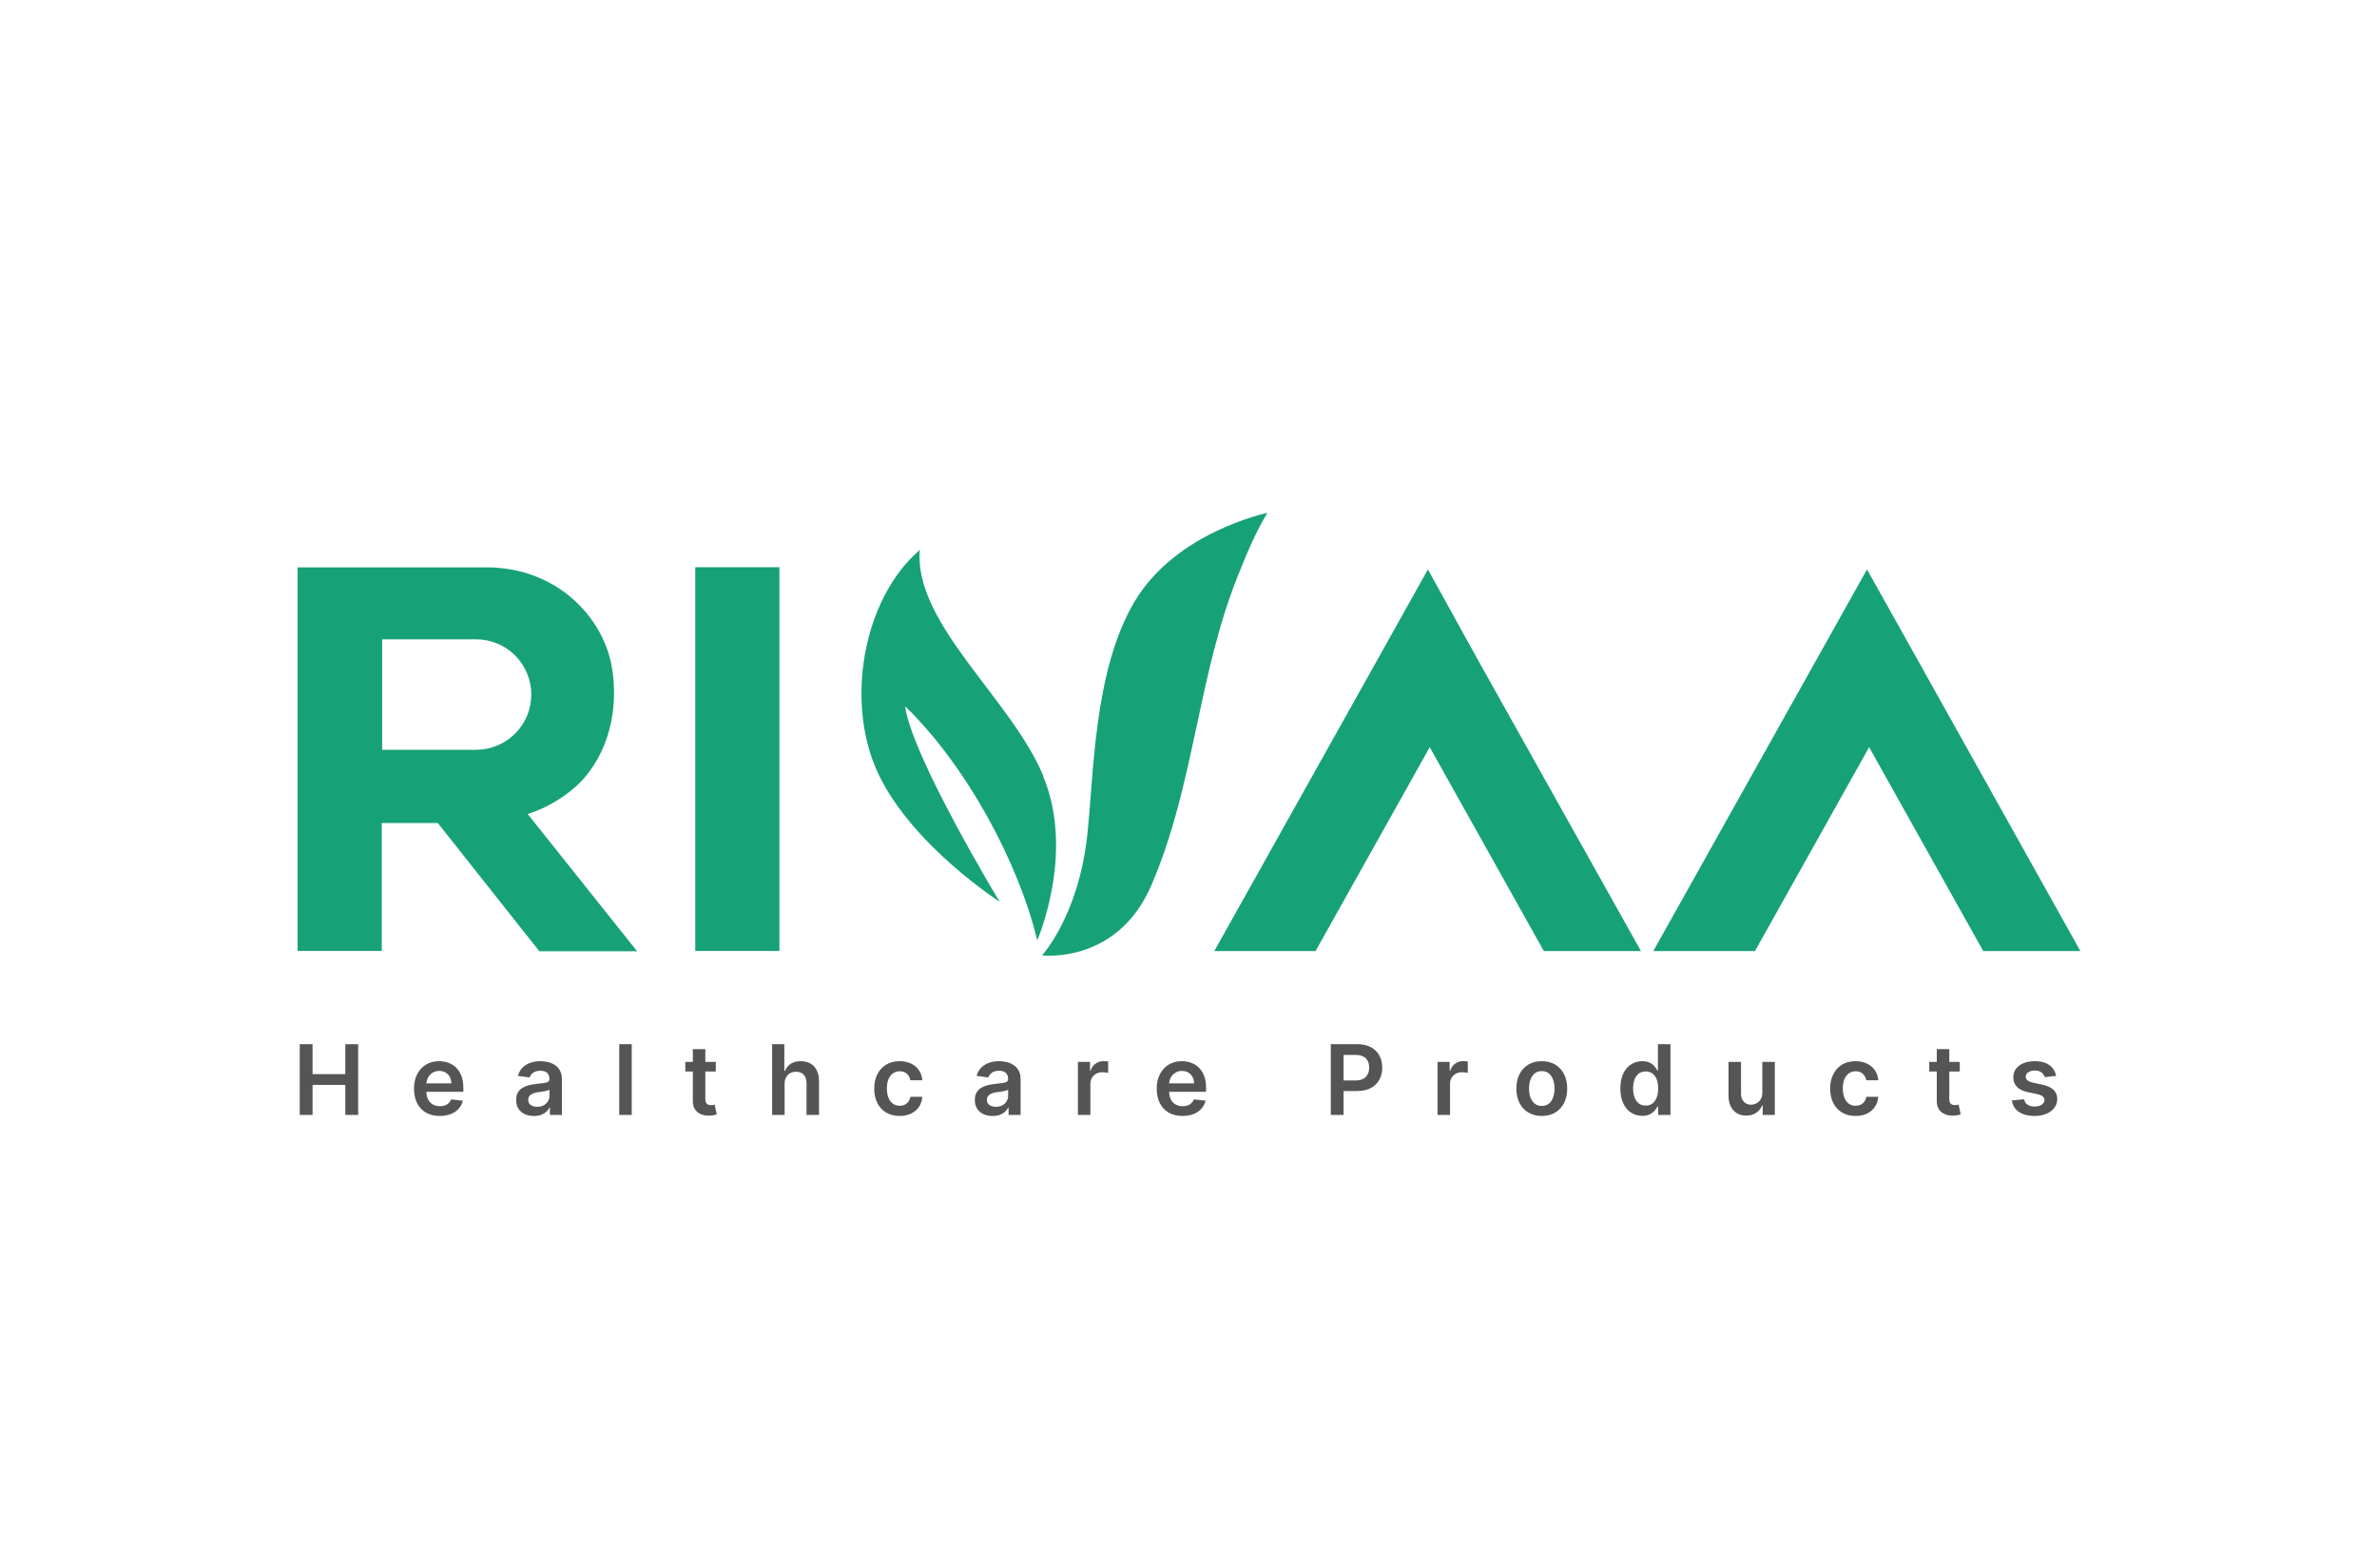
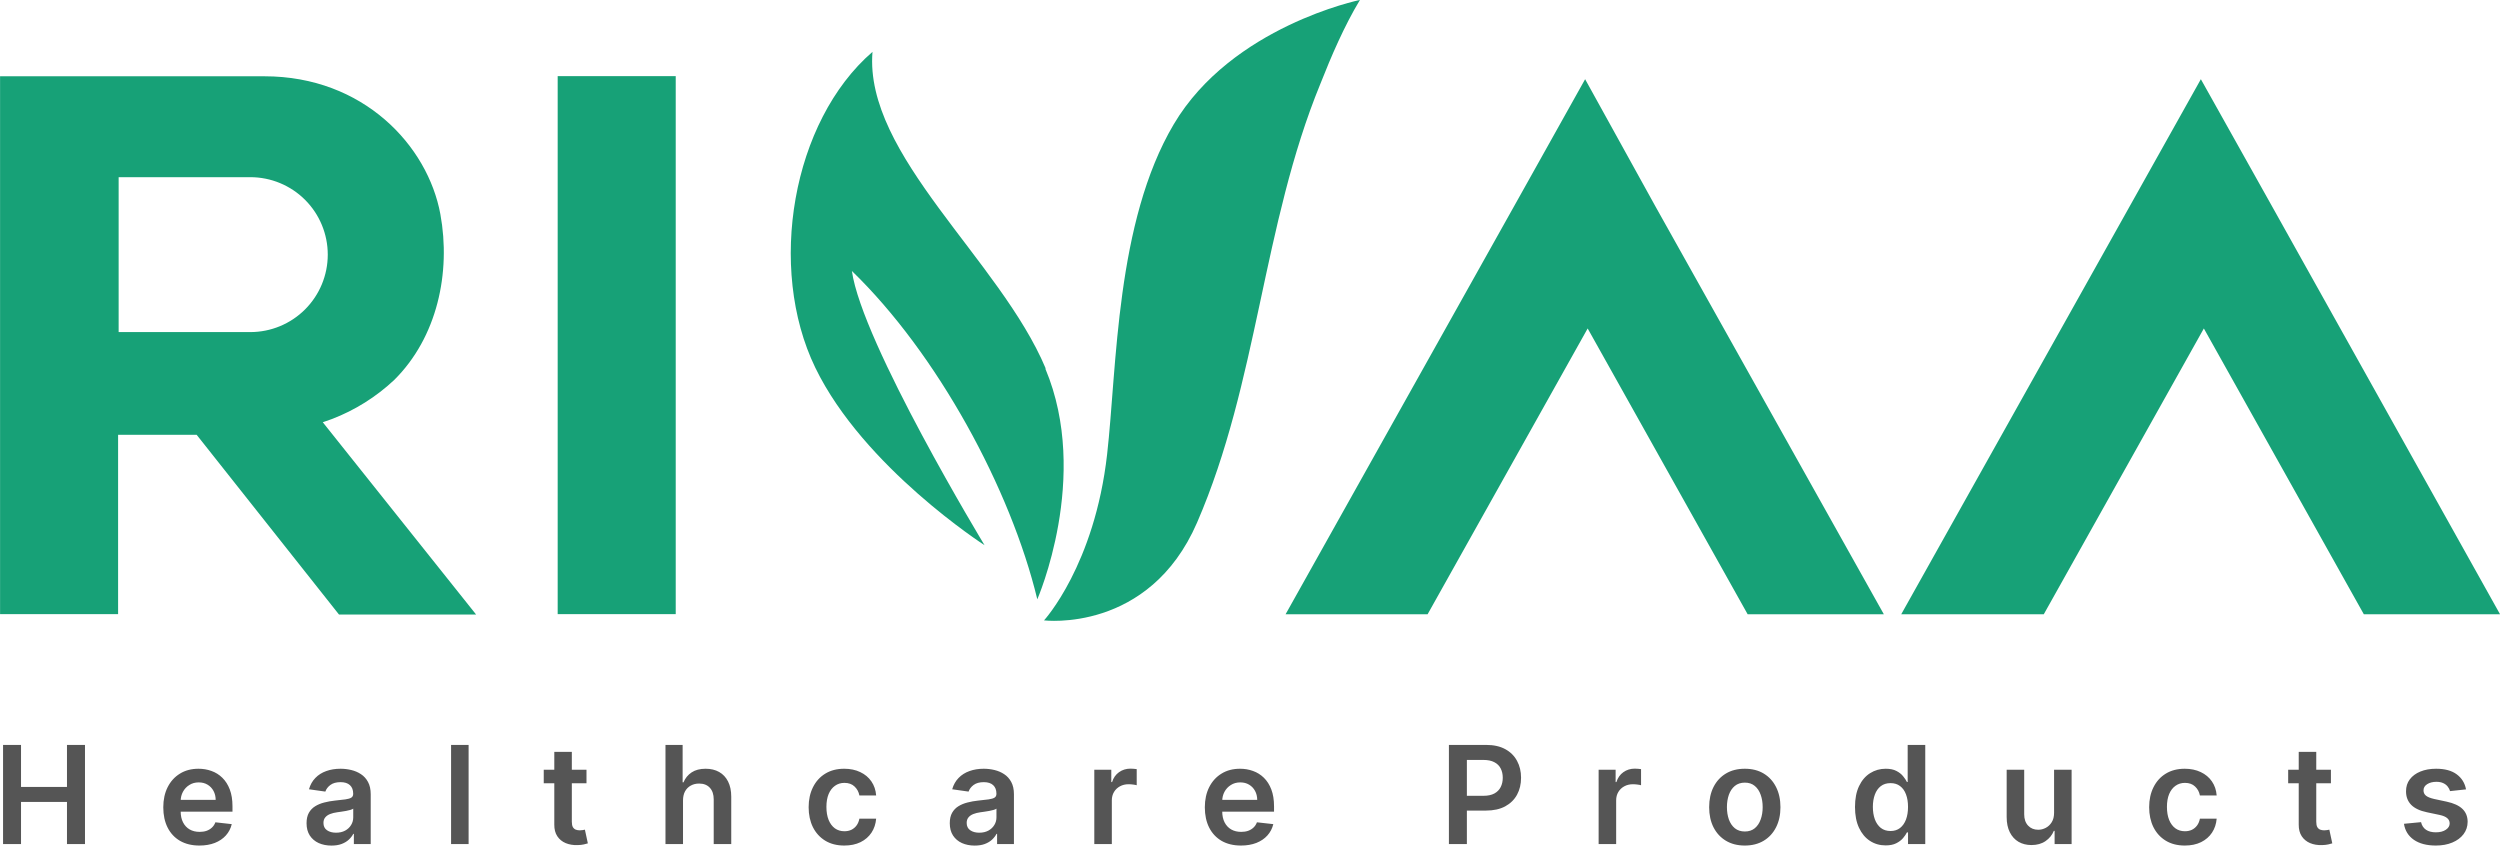
- <svg xmlns="http://www.w3.org/2000/svg" width="270" height="178" viewBox="0 0 270 178" fill="none">
+ <svg xmlns="http://www.w3.org/2000/svg" width="202.50" height="68.50" viewBox="33.80 58.26 202.50 68.50" fill="none">
  <path d="M217.836 74.972L212.07 64.675L206.539 74.553L187.798 108.018H199.345L212.312 84.865L225.272 108.018H236.305L217.836 74.972ZM162.195 64.675L156.671 74.553L137.931 108.018H149.434L162.401 84.865L175.361 108.018H186.393L167.895 74.987L162.195 64.675ZM78.972 108.004H88.534V64.425H78.972V108.004ZM60.695 92.198C62.56 91.481 64.269 90.409 65.726 89.042C69.219 85.585 70.337 80.326 69.469 75.605C68.447 70.059 63.24 64.439 55.223 64.439H33.805V108.004H43.366V93.477H49.728L61.261 108.04H72.367L59.945 92.462L60.695 92.198ZM54.075 85.159H43.41V72.611H54.075C55.739 72.611 57.335 73.272 58.512 74.448C59.688 75.625 60.349 77.221 60.349 78.885C60.349 80.549 59.688 82.144 58.512 83.321C57.335 84.498 55.739 85.159 54.075 85.159ZM118.498 88.101C114.821 79.334 103.788 70.816 104.472 62.461C97.956 68.088 95.926 79.966 99.839 88.042C103.751 96.118 113.548 102.421 113.548 102.421C113.548 102.421 103.612 86.019 102.803 80.209C109.716 86.902 115.667 97.861 117.822 106.805C117.807 106.834 122.161 96.897 118.476 88.13L118.498 88.101ZM143.952 58.256C143.952 58.256 133.576 60.394 128.876 68.323C124.177 76.252 124.272 88.027 123.478 95.044C122.463 104.054 118.366 108.511 118.366 108.511C118.366 108.511 126.868 109.563 130.759 100.597C135.702 89.197 136.055 76.494 140.747 65.057C141.629 62.817 142.695 60.347 143.938 58.285L143.952 58.256Z" fill="#17A177" />
  <path d="M34.047 126.631V118.598H35.503V121.999H39.225V118.598H40.684V126.631H39.225V123.218H35.503V126.631H34.047ZM49.952 126.749C49.348 126.749 48.827 126.623 48.387 126.372C47.95 126.118 47.614 125.76 47.379 125.297C47.144 124.832 47.026 124.284 47.026 123.654C47.026 123.034 47.144 122.49 47.379 122.022C47.617 121.551 47.949 121.185 48.376 120.924C48.802 120.66 49.303 120.528 49.878 120.528C50.249 120.528 50.599 120.588 50.929 120.708C51.261 120.826 51.554 121.009 51.808 121.257C52.064 121.506 52.265 121.822 52.412 122.206C52.558 122.588 52.631 123.043 52.631 123.571V124.007H47.693V123.05H51.27C51.268 122.778 51.209 122.536 51.094 122.324C50.979 122.11 50.818 121.941 50.611 121.818C50.407 121.695 50.169 121.634 49.897 121.634C49.607 121.634 49.352 121.704 49.133 121.846C48.913 121.984 48.742 122.167 48.619 122.395C48.498 122.62 48.437 122.867 48.434 123.136V123.971C48.434 124.322 48.498 124.623 48.627 124.874C48.755 125.122 48.934 125.313 49.164 125.446C49.394 125.577 49.663 125.642 49.972 125.642C50.178 125.642 50.365 125.614 50.533 125.556C50.7 125.496 50.845 125.408 50.968 125.293C51.091 125.178 51.184 125.036 51.247 124.866L52.572 125.015C52.489 125.365 52.329 125.671 52.094 125.933C51.861 126.192 51.563 126.393 51.2 126.537C50.836 126.678 50.42 126.749 49.952 126.749ZM60.647 126.752C60.265 126.752 59.921 126.684 59.615 126.548C59.312 126.41 59.072 126.206 58.894 125.937C58.719 125.667 58.631 125.335 58.631 124.94C58.631 124.6 58.694 124.319 58.819 124.097C58.945 123.875 59.116 123.697 59.333 123.564C59.55 123.43 59.795 123.33 60.067 123.262C60.341 123.191 60.625 123.14 60.918 123.109C61.271 123.072 61.557 123.039 61.777 123.01C61.996 122.979 62.156 122.932 62.255 122.869C62.357 122.804 62.408 122.703 62.408 122.567V122.544C62.408 122.248 62.321 122.019 62.145 121.857C61.97 121.695 61.718 121.614 61.388 121.614C61.041 121.614 60.765 121.69 60.561 121.842C60.359 121.993 60.224 122.172 60.153 122.379L58.827 122.191C58.932 121.825 59.104 121.519 59.345 121.273C59.585 121.024 59.88 120.839 60.227 120.716C60.575 120.59 60.96 120.528 61.381 120.528C61.671 120.528 61.96 120.562 62.247 120.63C62.535 120.698 62.798 120.81 63.036 120.967C63.274 121.121 63.465 121.332 63.608 121.598C63.755 121.865 63.828 122.199 63.828 122.599V126.631H62.463V125.803H62.416C62.33 125.971 62.208 126.127 62.051 126.274C61.897 126.418 61.702 126.534 61.467 126.623C61.234 126.709 60.961 126.752 60.647 126.752ZM61.016 125.709C61.301 125.709 61.548 125.653 61.757 125.54C61.966 125.425 62.127 125.274 62.24 125.085C62.355 124.897 62.412 124.692 62.412 124.47V123.76C62.368 123.796 62.292 123.83 62.185 123.862C62.08 123.893 61.962 123.92 61.832 123.944C61.701 123.968 61.572 123.988 61.443 124.007C61.315 124.025 61.204 124.041 61.11 124.054C60.898 124.083 60.709 124.13 60.541 124.195C60.374 124.26 60.242 124.352 60.145 124.47C60.048 124.585 60 124.734 60 124.917C60 125.178 60.095 125.376 60.286 125.509C60.477 125.642 60.72 125.709 61.016 125.709ZM71.757 118.598V126.631H70.337V118.598H71.757ZM81.306 120.606V121.704H77.843V120.606H81.306ZM78.698 119.163H80.118V124.819C80.118 125.01 80.147 125.156 80.204 125.258C80.264 125.357 80.343 125.425 80.439 125.462C80.536 125.499 80.643 125.517 80.761 125.517C80.85 125.517 80.931 125.51 81.004 125.497C81.08 125.484 81.138 125.472 81.177 125.462L81.416 126.572C81.34 126.598 81.232 126.627 81.091 126.658C80.952 126.69 80.782 126.708 80.581 126.713C80.225 126.724 79.905 126.67 79.62 126.552C79.335 126.432 79.108 126.246 78.941 125.995C78.776 125.744 78.695 125.431 78.698 125.054V119.163ZM89.124 123.101V126.631H87.704V118.598H89.093V121.63H89.163C89.304 121.29 89.523 121.022 89.818 120.826C90.116 120.627 90.496 120.528 90.956 120.528C91.374 120.528 91.739 120.615 92.05 120.79C92.361 120.966 92.602 121.222 92.772 121.559C92.944 121.897 93.031 122.308 93.031 122.795V126.631H91.611V123.014C91.611 122.609 91.506 122.294 91.297 122.069C91.09 121.842 90.8 121.728 90.426 121.728C90.175 121.728 89.95 121.783 89.752 121.893C89.555 122 89.401 122.155 89.289 122.359C89.179 122.563 89.124 122.81 89.124 123.101ZM102.187 126.749C101.586 126.749 101.069 126.616 100.638 126.352C100.209 126.088 99.878 125.723 99.645 125.258C99.415 124.79 99.3 124.251 99.3 123.642C99.3 123.03 99.418 122.49 99.653 122.022C99.888 121.551 100.221 121.185 100.649 120.924C101.081 120.66 101.591 120.528 102.179 120.528C102.668 120.528 103.101 120.618 103.477 120.798C103.857 120.976 104.159 121.228 104.383 121.555C104.608 121.88 104.736 122.259 104.768 122.693H103.411C103.356 122.403 103.225 122.161 103.018 121.967C102.815 121.771 102.541 121.673 102.199 121.673C101.908 121.673 101.653 121.751 101.434 121.908C101.214 122.063 101.043 122.285 100.92 122.575C100.8 122.865 100.74 123.213 100.74 123.618C100.74 124.029 100.8 124.382 100.92 124.678C101.04 124.97 101.209 125.197 101.426 125.356C101.646 125.513 101.903 125.591 102.199 125.591C102.408 125.591 102.595 125.552 102.76 125.474C102.927 125.393 103.067 125.276 103.179 125.125C103.292 124.973 103.369 124.789 103.411 124.572H104.768C104.734 124.998 104.608 125.376 104.391 125.705C104.174 126.032 103.879 126.288 103.505 126.474C103.131 126.657 102.692 126.749 102.187 126.749ZM112.748 126.752C112.367 126.752 112.023 126.684 111.717 126.548C111.413 126.41 111.173 126.206 110.995 125.937C110.82 125.667 110.732 125.335 110.732 124.94C110.732 124.6 110.795 124.319 110.921 124.097C111.046 123.875 111.217 123.697 111.434 123.564C111.651 123.43 111.896 123.33 112.168 123.262C112.442 123.191 112.726 123.14 113.019 123.109C113.372 123.072 113.658 123.039 113.878 123.01C114.098 122.979 114.257 122.932 114.357 122.869C114.459 122.804 114.51 122.703 114.51 122.567V122.544C114.51 122.248 114.422 122.019 114.247 121.857C114.072 121.695 113.819 121.614 113.49 121.614C113.142 121.614 112.866 121.69 112.662 121.842C112.461 121.993 112.325 122.172 112.254 122.379L110.928 122.191C111.033 121.825 111.206 121.519 111.446 121.273C111.687 121.024 111.981 120.839 112.329 120.716C112.677 120.59 113.061 120.528 113.482 120.528C113.772 120.528 114.061 120.562 114.349 120.63C114.636 120.698 114.899 120.81 115.137 120.967C115.375 121.121 115.566 121.332 115.71 121.598C115.856 121.865 115.929 122.199 115.929 122.599V126.631H114.564V125.803H114.517C114.431 125.971 114.31 126.127 114.153 126.274C113.998 126.418 113.804 126.534 113.568 126.623C113.335 126.709 113.062 126.752 112.748 126.752ZM113.117 125.709C113.402 125.709 113.649 125.653 113.858 125.54C114.068 125.425 114.228 125.274 114.341 125.085C114.456 124.897 114.513 124.692 114.513 124.47V123.76C114.469 123.796 114.393 123.83 114.286 123.862C114.181 123.893 114.064 123.92 113.933 123.944C113.802 123.968 113.673 123.988 113.545 124.007C113.417 124.025 113.305 124.041 113.211 124.054C112.999 124.083 112.81 124.13 112.643 124.195C112.475 124.26 112.343 124.352 112.246 124.47C112.15 124.585 112.101 124.734 112.101 124.917C112.101 125.178 112.197 125.376 112.388 125.509C112.578 125.642 112.822 125.709 113.117 125.709ZM122.438 126.631V120.606H123.815V121.61H123.878C123.987 121.262 124.176 120.994 124.442 120.806C124.712 120.615 125.019 120.52 125.364 120.52C125.443 120.52 125.53 120.524 125.627 120.532C125.726 120.537 125.809 120.546 125.874 120.559V121.865C125.814 121.844 125.719 121.826 125.588 121.81C125.46 121.792 125.335 121.783 125.215 121.783C124.956 121.783 124.724 121.839 124.517 121.951C124.313 122.061 124.152 122.214 124.035 122.41C123.917 122.606 123.858 122.833 123.858 123.089V126.631H122.438ZM134.318 126.749C133.713 126.749 133.192 126.623 132.752 126.372C132.316 126.118 131.98 125.76 131.744 125.297C131.509 124.832 131.391 124.284 131.391 123.654C131.391 123.034 131.509 122.49 131.744 122.022C131.982 121.551 132.314 121.185 132.741 120.924C133.167 120.66 133.668 120.528 134.243 120.528C134.614 120.528 134.965 120.588 135.294 120.708C135.626 120.826 135.919 121.009 136.173 121.257C136.429 121.506 136.63 121.822 136.777 122.206C136.923 122.588 136.997 123.043 136.997 123.571V124.007H132.058V123.05H135.635C135.633 122.778 135.574 122.536 135.459 122.324C135.344 122.11 135.183 121.941 134.976 121.818C134.773 121.695 134.535 121.634 134.263 121.634C133.972 121.634 133.717 121.704 133.498 121.846C133.278 121.984 133.107 122.167 132.984 122.395C132.864 122.62 132.802 122.867 132.8 123.136V123.971C132.8 124.322 132.864 124.623 132.992 124.874C133.12 125.122 133.299 125.313 133.529 125.446C133.759 125.577 134.029 125.642 134.337 125.642C134.544 125.642 134.731 125.614 134.898 125.556C135.065 125.496 135.211 125.408 135.333 125.293C135.456 125.178 135.549 125.036 135.612 124.866L136.938 125.015C136.854 125.365 136.694 125.671 136.459 125.933C136.226 126.192 135.928 126.393 135.565 126.537C135.201 126.678 134.786 126.749 134.318 126.749ZM151.162 126.631V118.598H154.175C154.792 118.598 155.309 118.713 155.728 118.943C156.149 119.173 156.467 119.489 156.681 119.892C156.898 120.292 157.006 120.747 157.006 121.257C157.006 121.772 156.898 122.23 156.681 122.63C156.464 123.03 156.144 123.345 155.72 123.575C155.296 123.803 154.775 123.917 154.155 123.917H152.158V122.72H153.959C154.32 122.72 154.615 122.657 154.845 122.532C155.075 122.406 155.245 122.234 155.355 122.014C155.468 121.795 155.524 121.542 155.524 121.257C155.524 120.972 155.468 120.721 155.355 120.504C155.245 120.287 155.074 120.118 154.841 119.998C154.611 119.875 154.314 119.814 153.951 119.814H152.617V126.631H151.162ZM163.289 126.631V120.606H164.665V121.61H164.728C164.838 121.262 165.026 120.994 165.293 120.806C165.562 120.615 165.87 120.52 166.215 120.52C166.293 120.52 166.381 120.524 166.478 120.532C166.577 120.537 166.659 120.546 166.725 120.559V121.865C166.665 121.844 166.569 121.826 166.438 121.81C166.31 121.792 166.186 121.783 166.066 121.783C165.807 121.783 165.574 121.839 165.367 121.951C165.164 122.061 165.003 122.214 164.885 122.41C164.767 122.606 164.709 122.833 164.709 123.089V126.631H163.289ZM175.129 126.749C174.54 126.749 174.031 126.619 173.599 126.36C173.168 126.101 172.833 125.739 172.595 125.274C172.36 124.808 172.242 124.264 172.242 123.642C172.242 123.02 172.36 122.474 172.595 122.006C172.833 121.538 173.168 121.175 173.599 120.916C174.031 120.657 174.54 120.528 175.129 120.528C175.717 120.528 176.227 120.657 176.659 120.916C177.09 121.175 177.423 121.538 177.659 122.006C177.897 122.474 178.016 123.02 178.016 123.642C178.016 124.264 177.897 124.808 177.659 125.274C177.423 125.739 177.09 126.101 176.659 126.36C176.227 126.619 175.717 126.749 175.129 126.749ZM175.137 125.611C175.456 125.611 175.722 125.523 175.937 125.348C176.151 125.17 176.311 124.932 176.415 124.634C176.523 124.336 176.576 124.004 176.576 123.638C176.576 123.269 176.523 122.936 176.415 122.638C176.311 122.337 176.151 122.098 175.937 121.92C175.722 121.742 175.456 121.653 175.137 121.653C174.81 121.653 174.538 121.742 174.321 121.92C174.106 122.098 173.946 122.337 173.838 122.638C173.734 122.936 173.681 123.269 173.681 123.638C173.681 124.004 173.734 124.336 173.838 124.634C173.946 124.932 174.106 125.17 174.321 125.348C174.538 125.523 174.81 125.611 175.137 125.611ZM186.538 126.737C186.064 126.737 185.641 126.615 185.267 126.372C184.893 126.129 184.597 125.776 184.38 125.313C184.163 124.85 184.055 124.288 184.055 123.626C184.055 122.957 184.164 122.392 184.384 121.932C184.606 121.469 184.906 121.12 185.282 120.885C185.659 120.647 186.079 120.528 186.541 120.528C186.894 120.528 187.185 120.588 187.412 120.708C187.64 120.826 187.82 120.968 187.953 121.136C188.087 121.3 188.19 121.456 188.263 121.602H188.322V118.598H189.746V126.631H188.35V125.682H188.263C188.19 125.828 188.084 125.984 187.946 126.148C187.807 126.311 187.624 126.449 187.397 126.564C187.169 126.679 186.883 126.737 186.538 126.737ZM186.934 125.572C187.234 125.572 187.491 125.491 187.702 125.329C187.914 125.164 188.075 124.935 188.185 124.642C188.295 124.349 188.35 124.008 188.35 123.618C188.35 123.229 188.295 122.89 188.185 122.603C188.078 122.315 187.918 122.091 187.706 121.932C187.497 121.772 187.24 121.693 186.934 121.693C186.617 121.693 186.353 121.775 186.141 121.94C185.93 122.104 185.77 122.332 185.663 122.622C185.556 122.912 185.502 123.245 185.502 123.618C185.502 123.995 185.556 124.331 185.663 124.627C185.773 124.919 185.933 125.151 186.145 125.321C186.36 125.488 186.622 125.572 186.934 125.572ZM200.18 124.097V120.606H201.6V126.631H200.223V125.56H200.16C200.024 125.897 199.801 126.173 199.49 126.388C199.181 126.602 198.801 126.709 198.348 126.709C197.953 126.709 197.604 126.622 197.301 126.447C197 126.269 196.765 126.011 196.595 125.674C196.425 125.334 196.34 124.923 196.34 124.442V120.606H197.76V124.223C197.76 124.604 197.864 124.908 198.074 125.133C198.283 125.357 198.557 125.47 198.897 125.47C199.107 125.47 199.309 125.419 199.505 125.317C199.701 125.215 199.862 125.063 199.988 124.862C200.116 124.658 200.18 124.403 200.18 124.097ZM210.769 126.749C210.168 126.749 209.651 126.616 209.22 126.352C208.791 126.088 208.46 125.723 208.227 125.258C207.997 124.79 207.882 124.251 207.882 123.642C207.882 123.03 208 122.49 208.235 122.022C208.47 121.551 208.803 121.185 209.231 120.924C209.663 120.66 210.173 120.528 210.761 120.528C211.25 120.528 211.683 120.618 212.059 120.798C212.439 120.976 212.741 121.228 212.965 121.555C213.19 121.88 213.318 122.259 213.35 122.693H211.993C211.938 122.403 211.807 122.161 211.6 121.967C211.397 121.771 211.123 121.673 210.781 121.673C210.49 121.673 210.235 121.751 210.016 121.908C209.796 122.063 209.625 122.285 209.502 122.575C209.382 122.865 209.322 123.213 209.322 123.618C209.322 124.029 209.382 124.382 209.502 124.678C209.622 124.97 209.791 125.197 210.008 125.356C210.228 125.513 210.485 125.591 210.781 125.591C210.99 125.591 211.177 125.552 211.342 125.474C211.509 125.393 211.649 125.276 211.761 125.125C211.874 124.973 211.951 124.789 211.993 124.572H213.35C213.316 124.998 213.19 125.376 212.973 125.705C212.756 126.032 212.461 126.288 212.087 126.474C211.713 126.657 211.274 126.749 210.769 126.749ZM222.605 120.606V121.704H219.142V120.606H222.605ZM219.997 119.163H221.417V124.819C221.417 125.01 221.445 125.156 221.503 125.258C221.563 125.357 221.642 125.425 221.738 125.462C221.835 125.499 221.942 125.517 222.06 125.517C222.149 125.517 222.23 125.51 222.303 125.497C222.379 125.484 222.437 125.472 222.476 125.462L222.715 126.572C222.639 126.598 222.531 126.627 222.389 126.658C222.251 126.69 222.081 126.708 221.88 126.713C221.524 126.724 221.204 126.67 220.919 126.552C220.634 126.432 220.407 126.246 220.24 125.995C220.075 125.744 219.994 125.431 219.997 125.054V119.163ZM233.549 122.199L232.255 122.34C232.218 122.209 232.154 122.086 232.063 121.971C231.974 121.856 231.853 121.763 231.702 121.693C231.55 121.622 231.364 121.587 231.145 121.587C230.849 121.587 230.601 121.651 230.399 121.779C230.201 121.907 230.103 122.073 230.105 122.277C230.103 122.452 230.167 122.595 230.297 122.705C230.431 122.814 230.65 122.905 230.956 122.975L231.984 123.195C232.554 123.318 232.978 123.513 233.255 123.779C233.535 124.046 233.676 124.395 233.679 124.827C233.676 125.206 233.565 125.54 233.345 125.831C233.128 126.118 232.826 126.343 232.439 126.505C232.052 126.667 231.608 126.749 231.105 126.749C230.368 126.749 229.774 126.594 229.325 126.286C228.875 125.975 228.607 125.542 228.521 124.987L229.905 124.854C229.968 125.126 230.101 125.331 230.305 125.47C230.509 125.608 230.775 125.678 231.102 125.678C231.439 125.678 231.71 125.608 231.913 125.47C232.12 125.331 232.223 125.16 232.223 124.956C232.223 124.783 232.157 124.641 232.023 124.528C231.893 124.416 231.689 124.33 231.411 124.27L230.384 124.054C229.806 123.934 229.378 123.731 229.101 123.446C228.824 123.158 228.687 122.795 228.689 122.355C228.687 121.984 228.787 121.662 228.991 121.391C229.198 121.116 229.484 120.904 229.85 120.755C230.219 120.603 230.644 120.528 231.125 120.528C231.831 120.528 232.387 120.678 232.792 120.979C233.2 121.279 233.452 121.686 233.549 122.199Z" fill="#555555" />
</svg>
